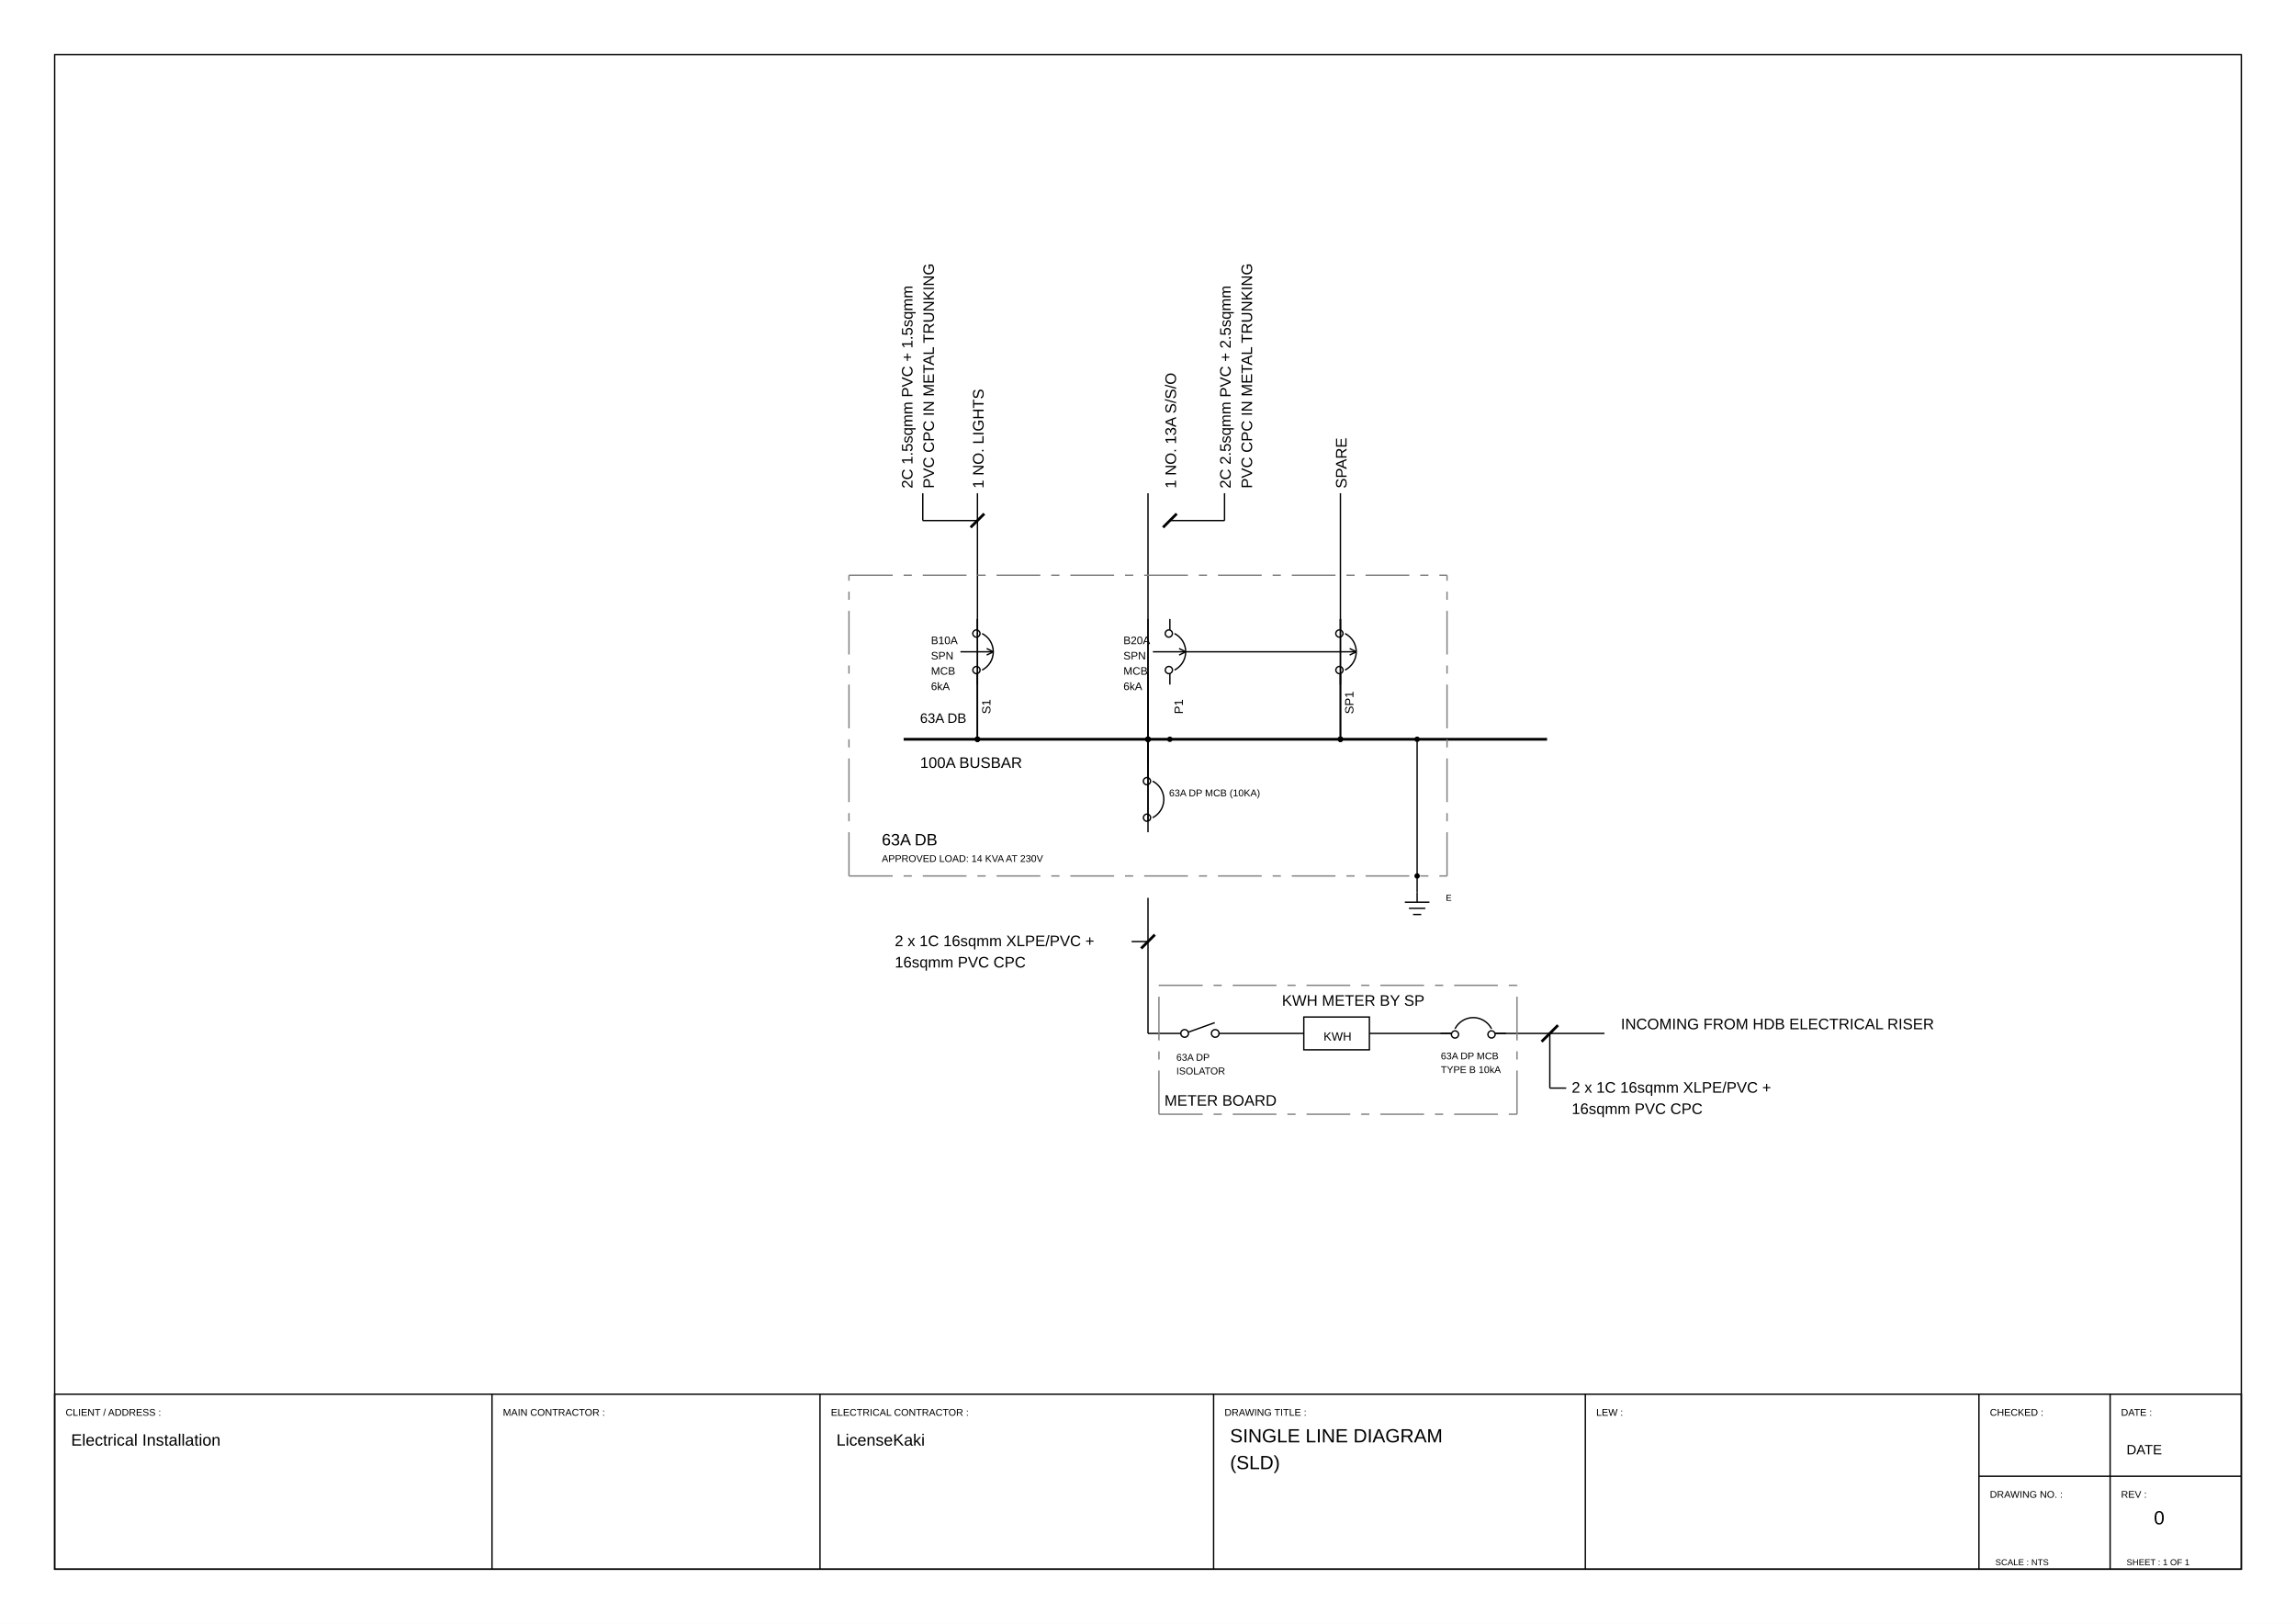
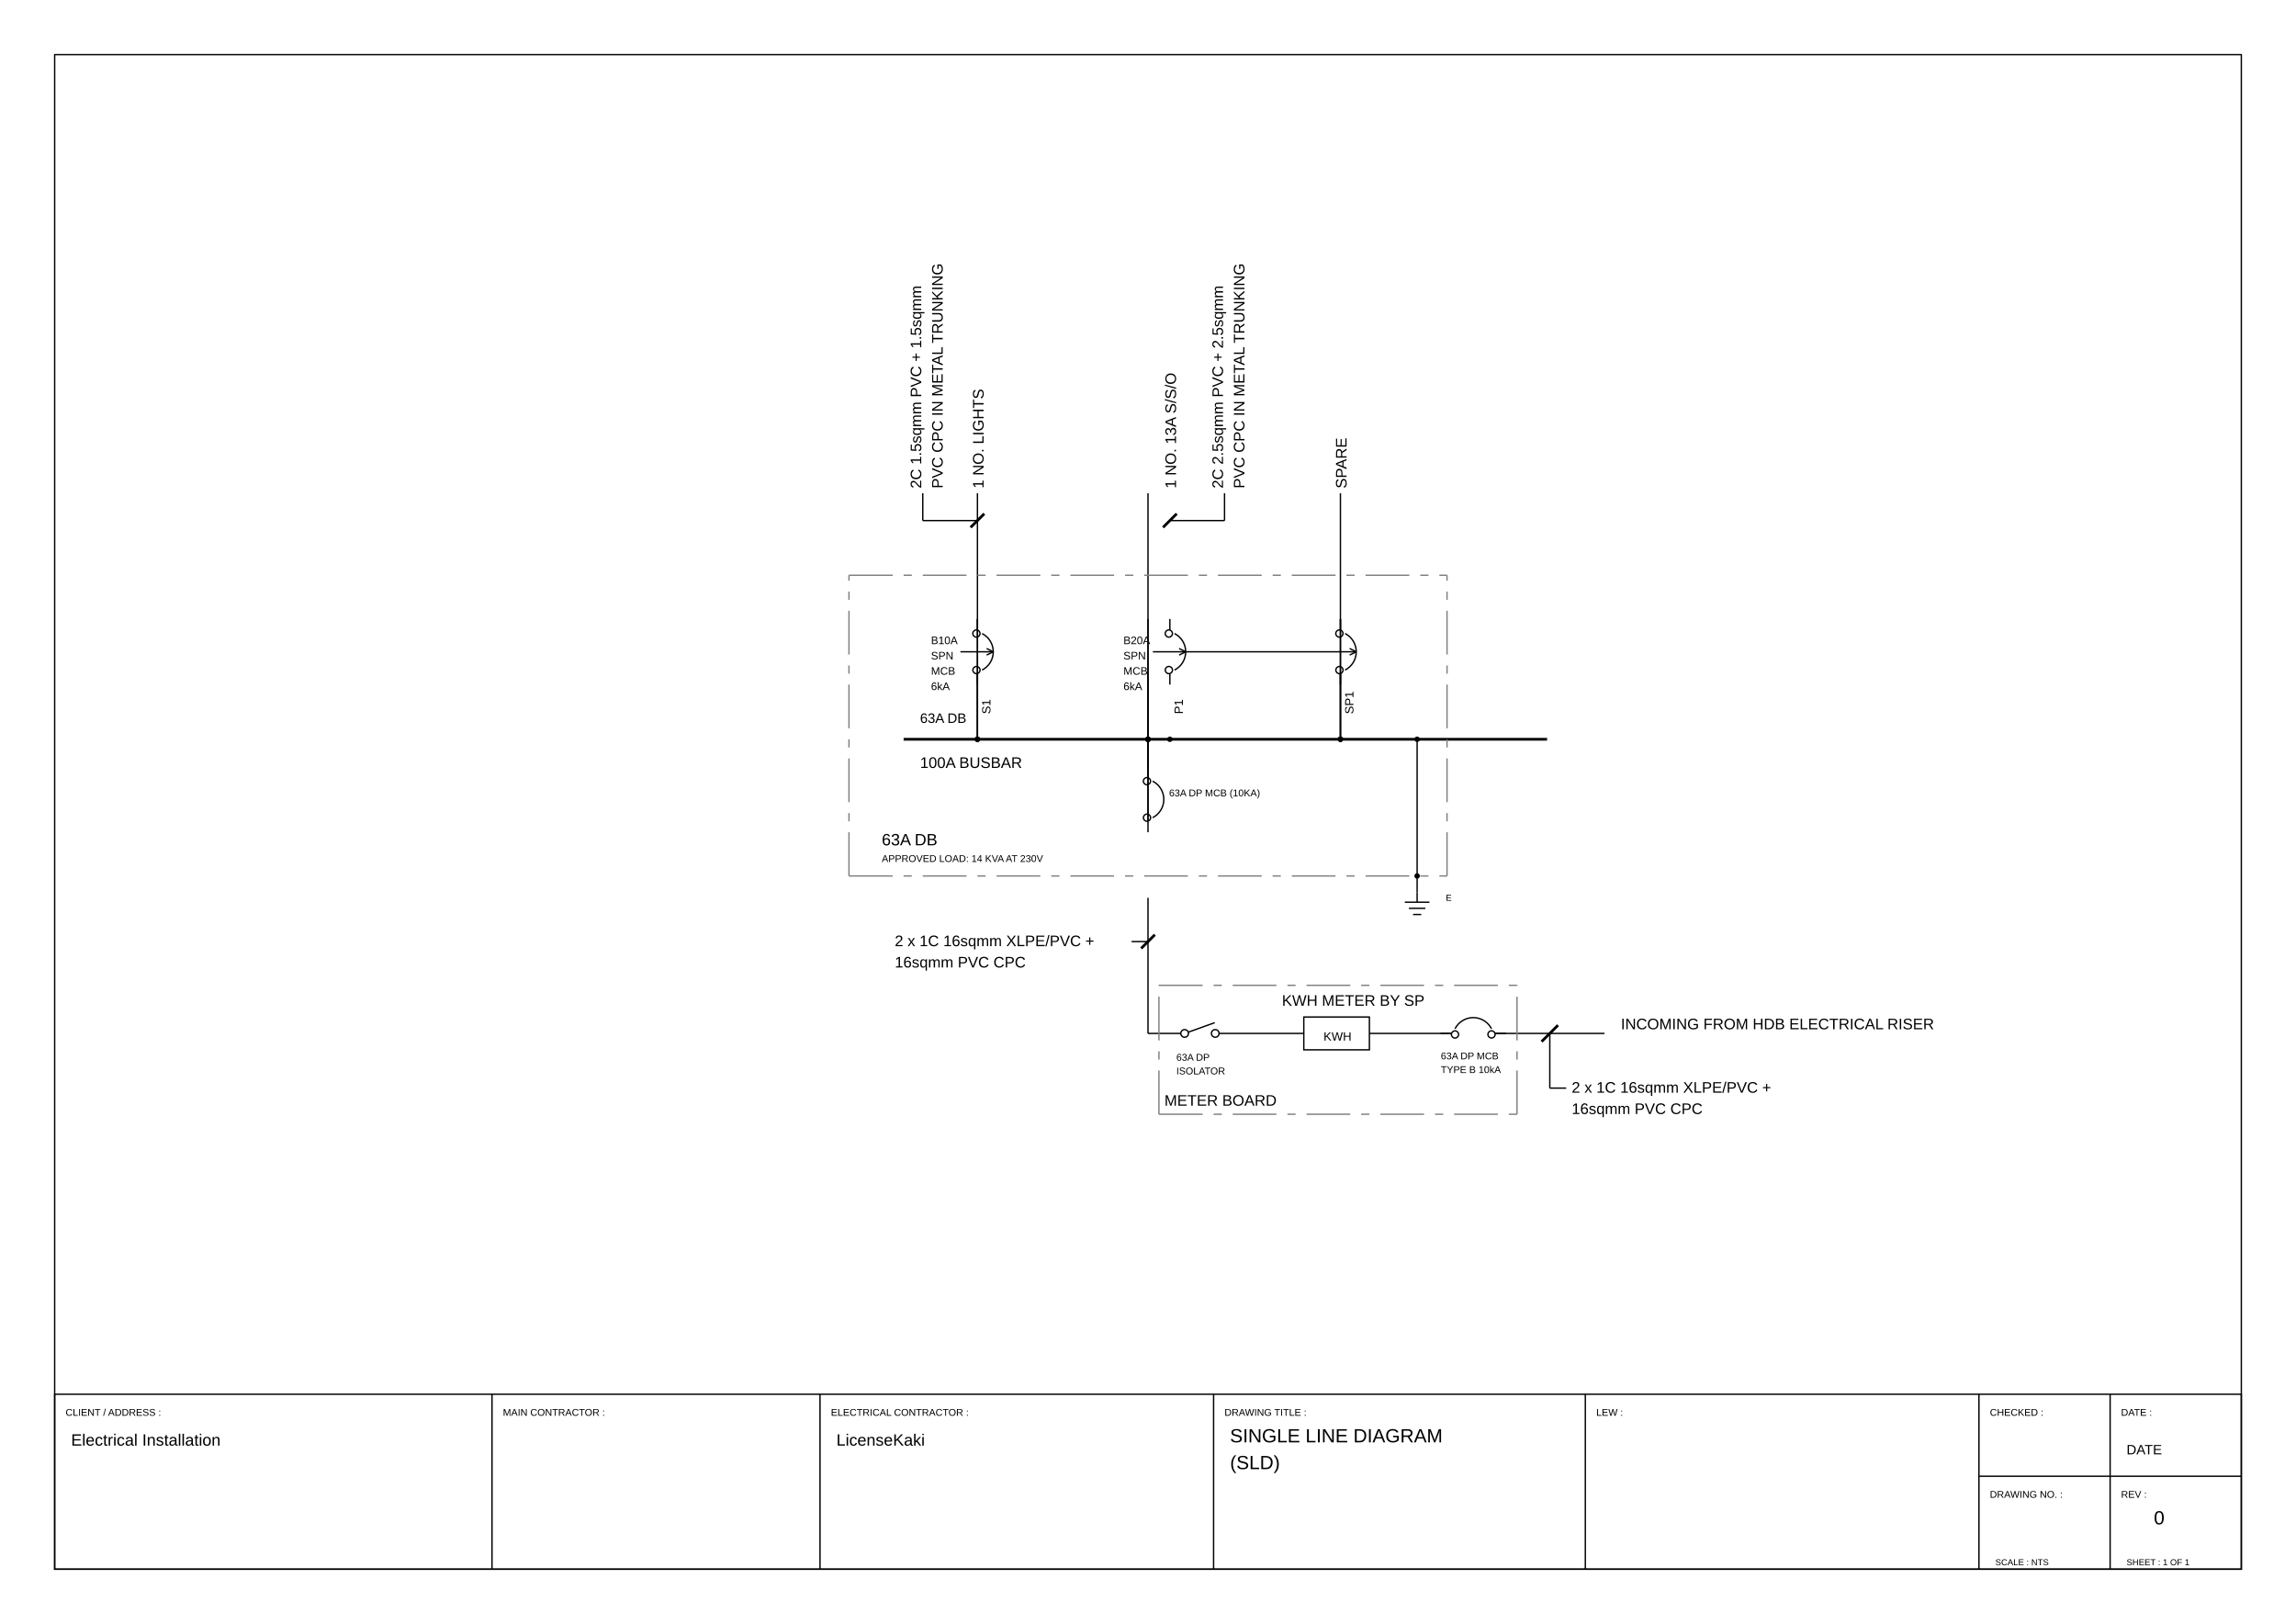
<svg xmlns="http://www.w3.org/2000/svg" viewBox="0 0 420.0 297.0" width="420.0mm" height="297.0mm">
  <rect width="420.0" height="297.0" fill="white" />
  <polygon points="10.00,287.00 410.00,287.00 410.00,10.00 10.00,10.00" stroke="#000000" stroke-width="0.25" fill="none" />
  <polygon points="10.00,287.00 410.00,287.00 410.00,255.00 10.00,255.00" stroke="#000000" stroke-width="0.25" fill="none" />
  <line x1="90.00" y1="255.00" x2="90.00" y2="287.00" stroke="#000000" stroke-width="0.25" fill="none" />
  <line x1="150.00" y1="255.00" x2="150.00" y2="287.00" stroke="#000000" stroke-width="0.25" fill="none" />
  <line x1="222.00" y1="255.00" x2="222.00" y2="287.00" stroke="#000000" stroke-width="0.25" fill="none" />
  <line x1="290.00" y1="255.00" x2="290.00" y2="287.00" stroke="#000000" stroke-width="0.25" fill="none" />
  <line x1="362.00" y1="255.00" x2="362.00" y2="287.00" stroke="#000000" stroke-width="0.25" fill="none" />
  <line x1="362.00" y1="270.00" x2="410.00" y2="270.00" stroke="#000000" stroke-width="0.25" fill="none" />
  <line x1="386.00" y1="255.00" x2="386.00" y2="287.00" stroke="#000000" stroke-width="0.25" fill="none" />
  <text x="12.00" y="258.94" font-family="Arial, Helvetica, sans-serif" font-size="1.8" fill="#000000">CLIENT / ADDRESS :</text>
  <text x="92.00" y="258.94" font-family="Arial, Helvetica, sans-serif" font-size="1.8" fill="#000000">MAIN CONTRACTOR :</text>
  <text x="152.00" y="258.94" font-family="Arial, Helvetica, sans-serif" font-size="1.8" fill="#000000">ELECTRICAL CONTRACTOR :</text>
  <text x="224.00" y="258.94" font-family="Arial, Helvetica, sans-serif" font-size="1.8" fill="#000000">DRAWING TITLE :</text>
  <text x="292.00" y="258.94" font-family="Arial, Helvetica, sans-serif" font-size="1.8" fill="#000000">LEW :</text>
  <text x="364.00" y="258.94" font-family="Arial, Helvetica, sans-serif" font-size="1.8" fill="#000000">CHECKED :</text>
  <text x="388.00" y="258.94" font-family="Arial, Helvetica, sans-serif" font-size="1.8" fill="#000000">DATE :</text>
  <text x="364.00" y="273.94" font-family="Arial, Helvetica, sans-serif" font-size="1.8" fill="#000000">DRAWING NO. :</text>
  <text x="388.00" y="273.94" font-family="Arial, Helvetica, sans-serif" font-size="1.8" fill="#000000">REV :</text>
  <circle cx="222.30" cy="189.01" r="0.70" stroke="#000000" stroke-width="0.25" fill="none" />
  <circle cx="216.70" cy="189.01" r="0.70" stroke="#000000" stroke-width="0.25" fill="none" />
  <polyline points="217.36,188.78 222.21,187.04" stroke="#000000" stroke-width="0.25" fill="none" />
  <text x="215.18" y="194.00" font-family="Arial, Helvetica, sans-serif" font-size="1.8" fill="#000000">
    <tspan x="215.18">63A DP</tspan>
    <tspan x="215.18" dy="2.5">ISOLATOR</tspan>
  </text>
  <polygon points="238.50,186.01 250.50,186.01 250.50,192.01 238.50,192.01" stroke="#000000" stroke-width="0.25" fill="none" />
  <text x="242.10" y="190.32" font-family="Arial, Helvetica, sans-serif" font-size="2.2" fill="#000000">KWH</text>
  <text x="234.50" y="183.95" font-family="Arial, Helvetica, sans-serif" font-size="2.8" fill="#000000">KWH METER BY SP</text>
  <path d="M 272.84,188.16 A 3.75,3.75 0 0,0 266.16,188.16" stroke="#000000" stroke-width="0.25" fill="none" />
  <circle cx="266.16" cy="189.20" r="0.66" stroke="#000000" stroke-width="0.25" fill="none" />
  <circle cx="272.84" cy="189.19" r="0.66" stroke="#000000" stroke-width="0.25" fill="none" />
  <line x1="265.50" y1="189.01" x2="263.50" y2="189.01" stroke="#000000" stroke-width="0.25" fill="none" />
  <line x1="273.50" y1="189.01" x2="275.50" y2="189.01" stroke="#000000" stroke-width="0.25" fill="none" />
  <text x="263.56" y="193.75" font-family="Arial, Helvetica, sans-serif" font-size="1.8" fill="#000000">
    <tspan x="263.56">63A DP MCB</tspan>
    <tspan x="263.56" dy="2.5">TYPE B 10kA</tspan>
  </text>
  <text x="296.50" y="188.25" font-family="Arial, Helvetica, sans-serif" font-size="2.8" fill="#000000">INCOMING FROM HDB ELECTRICAL RISER</text>
  <text x="287.50" y="199.85" font-family="Arial, Helvetica, sans-serif" font-size="2.8" fill="#000000">
    <tspan x="287.50">2 x 1C 16sqmm XLPE/PVC +</tspan>
    <tspan x="287.50" dy="3.9">16sqmm PVC CPC</tspan>
  </text>
  <text x="163.68" y="173.05" font-family="Arial, Helvetica, sans-serif" font-size="2.8" fill="#000000">
    <tspan x="163.68">2 x 1C 16sqmm XLPE/PVC +</tspan>
    <tspan x="163.68" dy="3.9">16sqmm PVC CPC</tspan>
  </text>
  <text x="213.00" y="202.23" font-family="Arial, Helvetica, sans-serif" font-size="2.8" fill="#000000">METER BOARD</text>
  <path d="M 210.85,149.55 A 3.75,3.75 0 0,0 210.85,142.87" stroke="#000000" stroke-width="0.25" fill="none" />
  <circle cx="209.81" cy="142.87" r="0.66" stroke="#000000" stroke-width="0.25" fill="none" />
  <circle cx="209.82" cy="149.55" r="0.66" stroke="#000000" stroke-width="0.25" fill="none" />
  <line x1="210.00" y1="150.21" x2="210.00" y2="152.21" stroke="#000000" stroke-width="0.25" fill="none" />
  <line x1="210.00" y1="142.21" x2="210.00" y2="140.21" stroke="#000000" stroke-width="0.25" fill="none" />
  <text x="213.85" y="145.65" font-family="Arial, Helvetica, sans-serif" font-size="1.8" fill="#000000">63A DP MCB (10KA)</text>
  <line x1="165.30" y1="135.21" x2="283.00" y2="135.21" stroke="#000000" stroke-width="0.50" fill="none" />
  <text x="168.30" y="132.21" font-family="Arial, Helvetica, sans-serif" font-size="2.5" fill="#000000">63A DB</text>
  <text x="168.30" y="140.45" font-family="Arial, Helvetica, sans-serif" font-size="2.8" fill="#000000">100A BUSBAR</text>
  <text x="180.30" y="131.47" font-family="Arial, Helvetica, sans-serif" font-size="2.2" fill="#000000" transform="rotate(-90.0,180.30,130.59)">S1</text>
  <path d="M 179.65,122.55 A 3.75,3.75 0 0,0 179.65,115.87" stroke="#000000" stroke-width="0.25" fill="none" />
  <circle cx="178.61" cy="115.87" r="0.66" stroke="#000000" stroke-width="0.25" fill="none" />
  <circle cx="178.62" cy="122.55" r="0.66" stroke="#000000" stroke-width="0.25" fill="none" />
  <line x1="178.80" y1="123.21" x2="178.80" y2="125.21" stroke="#000000" stroke-width="0.25" fill="none" />
  <line x1="178.80" y1="115.21" x2="178.80" y2="113.21" stroke="#000000" stroke-width="0.25" fill="none" />
  <line x1="175.69" y1="119.21" x2="181.69" y2="119.21" stroke="#000000" stroke-width="0.25" fill="none" />
  <line x1="181.69" y1="119.21" x2="180.49" y2="118.61" stroke="#000000" stroke-width="0.25" fill="none" />
  <line x1="181.69" y1="119.21" x2="180.49" y2="119.81" stroke="#000000" stroke-width="0.25" fill="none" />
  <text x="170.30" y="117.81" font-family="Arial, Helvetica, sans-serif" font-size="2.0" fill="#000000">
    <tspan x="170.30">B10A</tspan>
    <tspan x="170.30" dy="2.8">SPN</tspan>
    <tspan x="170.30" dy="2.8">MCB</tspan>
    <tspan x="170.30" dy="2.8">6kA</tspan>
  </text>
  <text x="178.80" y="90.45" font-family="Arial, Helvetica, sans-serif" font-size="2.8" fill="#000000" transform="rotate(-90.0,178.80,89.33)">1 NO. LIGHTS</text>
  <text x="215.50" y="131.47" font-family="Arial, Helvetica, sans-serif" font-size="2.2" fill="#000000" transform="rotate(-90.0,215.50,130.59)">P1</text>
  <path d="M 214.85,122.55 A 3.75,3.75 0 0,0 214.85,115.87" stroke="#000000" stroke-width="0.25" fill="none" />
  <circle cx="213.81" cy="115.87" r="0.66" stroke="#000000" stroke-width="0.25" fill="none" />
  <circle cx="213.82" cy="122.55" r="0.66" stroke="#000000" stroke-width="0.25" fill="none" />
  <line x1="214.00" y1="123.21" x2="214.00" y2="125.21" stroke="#000000" stroke-width="0.25" fill="none" />
  <line x1="214.00" y1="115.21" x2="214.00" y2="113.21" stroke="#000000" stroke-width="0.25" fill="none" />
  <line x1="210.89" y1="119.21" x2="216.89" y2="119.21" stroke="#000000" stroke-width="0.25" fill="none" />
  <line x1="216.89" y1="119.21" x2="215.69" y2="118.61" stroke="#000000" stroke-width="0.25" fill="none" />
  <line x1="216.89" y1="119.21" x2="215.69" y2="119.81" stroke="#000000" stroke-width="0.25" fill="none" />
  <text x="205.50" y="117.81" font-family="Arial, Helvetica, sans-serif" font-size="2.0" fill="#000000">
    <tspan x="205.50">B20A</tspan>
    <tspan x="205.50" dy="2.8">SPN</tspan>
    <tspan x="205.50" dy="2.8">MCB</tspan>
    <tspan x="205.50" dy="2.8">6kA</tspan>
  </text>
  <text x="214.00" y="90.45" font-family="Arial, Helvetica, sans-serif" font-size="2.8" fill="#000000" transform="rotate(-90.0,214.00,89.33)">1 NO. 13A S/S/O</text>
  <text x="246.70" y="131.47" font-family="Arial, Helvetica, sans-serif" font-size="2.2" fill="#000000" transform="rotate(-90.0,246.70,130.59)">SP1</text>
  <path d="M 246.05,122.55 A 3.75,3.75 0 0,0 246.05,115.87" stroke="#000000" stroke-width="0.25" fill="none" />
  <circle cx="245.01" cy="115.87" r="0.66" stroke="#000000" stroke-width="0.25" fill="none" />
  <circle cx="245.02" cy="122.55" r="0.66" stroke="#000000" stroke-width="0.25" fill="none" />
  <line x1="245.20" y1="123.21" x2="245.20" y2="125.21" stroke="#000000" stroke-width="0.25" fill="none" />
  <line x1="245.20" y1="115.21" x2="245.20" y2="113.21" stroke="#000000" stroke-width="0.25" fill="none" />
  <line x1="216.89" y1="119.21" x2="248.09" y2="119.21" stroke="#000000" stroke-width="0.25" fill="none" />
  <line x1="248.09" y1="119.21" x2="246.89" y2="118.61" stroke="#000000" stroke-width="0.25" fill="none" />
  <line x1="248.09" y1="119.21" x2="246.89" y2="119.81" stroke="#000000" stroke-width="0.25" fill="none" />
  <text x="245.20" y="90.45" font-family="Arial, Helvetica, sans-serif" font-size="2.8" fill="#000000" transform="rotate(-90.0,245.20,89.33)">SPARE</text>
-   <text x="165.80" y="90.45" font-family="Arial, Helvetica, sans-serif" font-size="2.8" fill="#000000" transform="rotate(-90.0,165.80,89.33)">2C 1.5sqmm PVC + 1.5sqmm</text>
-   <text x="169.72" y="90.45" font-family="Arial, Helvetica, sans-serif" font-size="2.8" fill="#000000" transform="rotate(-90.0,169.72,89.33)">PVC CPC IN METAL TRUNKING</text>
-   <text x="224.00" y="90.45" font-family="Arial, Helvetica, sans-serif" font-size="2.8" fill="#000000" transform="rotate(-90.0,224.00,89.33)">2C 2.5sqmm PVC + 2.5sqmm</text>
-   <text x="227.92" y="90.45" font-family="Arial, Helvetica, sans-serif" font-size="2.8" fill="#000000" transform="rotate(-90.0,227.92,89.33)">PVC CPC IN METAL TRUNKING</text>
+   <text x="167.40" y="90.45" font-family="Arial, Helvetica, sans-serif" font-size="2.8" fill="#000000" transform="rotate(-90.0,167.40,89.33)">2C 1.5sqmm PVC + 1.5sqmm</text>
+   <text x="171.32" y="90.45" font-family="Arial, Helvetica, sans-serif" font-size="2.8" fill="#000000" transform="rotate(-90.0,171.32,89.33)">PVC CPC IN METAL TRUNKING</text>
+   <text x="222.60" y="90.45" font-family="Arial, Helvetica, sans-serif" font-size="2.8" fill="#000000" transform="rotate(-90.0,222.60,89.33)">2C 2.5sqmm PVC + 2.5sqmm</text>
+   <text x="226.52" y="90.45" font-family="Arial, Helvetica, sans-serif" font-size="2.8" fill="#000000" transform="rotate(-90.0,226.52,89.33)">PVC CPC IN METAL TRUNKING</text>
  <text x="161.30" y="154.61" font-family="Arial, Helvetica, sans-serif" font-size="3.0" fill="#000000">63A DB</text>
  <text x="161.30" y="157.65" font-family="Arial, Helvetica, sans-serif" font-size="1.8" fill="#000000">APPROVED LOAD: 14 KVA AT 230V</text>
  <line x1="259.23" y1="163.21" x2="259.23" y2="165.01" stroke="#000000" stroke-width="0.25" fill="none" />
  <line x1="256.98" y1="165.01" x2="261.48" y2="165.01" stroke="#000000" stroke-width="0.25" fill="none" />
  <line x1="257.73" y1="166.13" x2="260.73" y2="166.13" stroke="#000000" stroke-width="0.25" fill="none" />
  <line x1="258.48" y1="167.26" x2="259.98" y2="167.26" stroke="#000000" stroke-width="0.25" fill="none" />
  <text x="264.48" y="164.74" font-family="Arial, Helvetica, sans-serif" font-size="1.6" fill="#000000">E</text>
  <line x1="210.00" y1="189.01" x2="216.00" y2="189.01" stroke="#000000" stroke-width="0.25" fill="none" />
  <line x1="223.00" y1="189.01" x2="238.50" y2="189.01" stroke="#000000" stroke-width="0.25" fill="none" />
  <line x1="250.50" y1="189.01" x2="265.50" y2="189.01" stroke="#000000" stroke-width="0.25" fill="none" />
  <line x1="273.50" y1="189.01" x2="293.50" y2="189.01" stroke="#000000" stroke-width="0.25" fill="none" />
  <line x1="283.50" y1="189.01" x2="283.50" y2="199.01" stroke="#000000" stroke-width="0.25" fill="none" />
  <line x1="210.00" y1="189.01" x2="210.00" y2="164.21" stroke="#000000" stroke-width="0.25" fill="none" />
  <line x1="210.00" y1="135.21" x2="210.00" y2="150.21" stroke="#000000" stroke-width="0.25" fill="none" />
  <line x1="210.00" y1="135.21" x2="210.00" y2="150.21" stroke="#000000" stroke-width="0.25" fill="none" />
  <line x1="210.00" y1="135.21" x2="210.00" y2="140.21" stroke="#000000" stroke-width="0.25" fill="none" />
  <line x1="210.00" y1="140.21" x2="210.00" y2="135.21" stroke="#000000" stroke-width="0.25" fill="none" />
  <line x1="178.80" y1="135.21" x2="178.80" y2="123.21" stroke="#000000" stroke-width="0.25" fill="none" />
  <line x1="178.80" y1="135.21" x2="178.80" y2="113.21" stroke="#000000" stroke-width="0.25" fill="none" />
  <line x1="178.80" y1="135.21" x2="178.80" y2="90.21" stroke="#000000" stroke-width="0.25" fill="none" />
  <line x1="210.00" y1="135.21" x2="210.00" y2="123.21" stroke="#000000" stroke-width="0.25" fill="none" />
  <line x1="210.00" y1="135.21" x2="210.00" y2="113.21" stroke="#000000" stroke-width="0.25" fill="none" />
  <line x1="210.00" y1="135.21" x2="210.00" y2="90.21" stroke="#000000" stroke-width="0.25" fill="none" />
  <line x1="245.20" y1="135.21" x2="245.20" y2="123.21" stroke="#000000" stroke-width="0.25" fill="none" />
  <line x1="245.20" y1="135.21" x2="245.20" y2="113.21" stroke="#000000" stroke-width="0.25" fill="none" />
  <line x1="245.20" y1="135.21" x2="245.20" y2="90.21" stroke="#000000" stroke-width="0.25" fill="none" />
  <line x1="168.80" y1="95.21" x2="168.80" y2="90.21" stroke="#000000" stroke-width="0.25" fill="none" />
  <line x1="224.00" y1="95.21" x2="224.00" y2="90.21" stroke="#000000" stroke-width="0.25" fill="none" />
  <line x1="259.23" y1="135.21" x2="259.23" y2="163.21" stroke="#000000" stroke-width="0.25" fill="none" />
  <line x1="282.00" y1="190.51" x2="285.00" y2="187.51" stroke="#000000" stroke-width="0.50" fill="none" />
  <line x1="208.75" y1="173.46" x2="211.25" y2="170.96" stroke="#000000" stroke-width="0.50" fill="none" />
  <line x1="177.55" y1="96.46" x2="180.05" y2="93.96" stroke="#000000" stroke-width="0.50" fill="none" />
  <line x1="212.75" y1="96.46" x2="215.25" y2="93.96" stroke="#000000" stroke-width="0.50" fill="none" />
  <line x1="283.50" y1="199.01" x2="286.50" y2="199.01" stroke="#000000" stroke-width="0.25" fill="none" />
  <line x1="210.00" y1="172.21" x2="207.00" y2="172.21" stroke="#000000" stroke-width="0.25" fill="none" />
  <line x1="168.80" y1="95.21" x2="178.80" y2="95.21" stroke="#000000" stroke-width="0.25" fill="none" />
  <line x1="214.00" y1="95.21" x2="224.00" y2="95.21" stroke="#000000" stroke-width="0.25" fill="none" />
  <line x1="212.00" y1="203.79" x2="220.00" y2="203.79" stroke="#808080" stroke-width="0.25" fill="none" />
  <line x1="222.00" y1="203.79" x2="223.50" y2="203.79" stroke="#808080" stroke-width="0.25" fill="none" />
  <line x1="225.50" y1="203.79" x2="233.50" y2="203.79" stroke="#808080" stroke-width="0.25" fill="none" />
  <line x1="235.50" y1="203.79" x2="237.00" y2="203.79" stroke="#808080" stroke-width="0.25" fill="none" />
  <line x1="239.00" y1="203.79" x2="247.00" y2="203.79" stroke="#808080" stroke-width="0.25" fill="none" />
  <line x1="249.00" y1="203.79" x2="250.50" y2="203.79" stroke="#808080" stroke-width="0.25" fill="none" />
  <line x1="252.50" y1="203.79" x2="260.50" y2="203.79" stroke="#808080" stroke-width="0.25" fill="none" />
  <line x1="262.50" y1="203.79" x2="264.00" y2="203.79" stroke="#808080" stroke-width="0.25" fill="none" />
  <line x1="266.00" y1="203.79" x2="274.00" y2="203.79" stroke="#808080" stroke-width="0.25" fill="none" />
  <line x1="276.00" y1="203.79" x2="277.50" y2="203.79" stroke="#808080" stroke-width="0.25" fill="none" />
  <line x1="212.00" y1="180.21" x2="220.00" y2="180.21" stroke="#808080" stroke-width="0.25" fill="none" />
  <line x1="222.00" y1="180.21" x2="223.50" y2="180.21" stroke="#808080" stroke-width="0.25" fill="none" />
  <line x1="225.50" y1="180.21" x2="233.50" y2="180.21" stroke="#808080" stroke-width="0.25" fill="none" />
  <line x1="235.50" y1="180.21" x2="237.00" y2="180.21" stroke="#808080" stroke-width="0.25" fill="none" />
  <line x1="239.00" y1="180.21" x2="247.00" y2="180.21" stroke="#808080" stroke-width="0.25" fill="none" />
  <line x1="249.00" y1="180.21" x2="250.50" y2="180.21" stroke="#808080" stroke-width="0.25" fill="none" />
  <line x1="252.50" y1="180.21" x2="260.50" y2="180.21" stroke="#808080" stroke-width="0.25" fill="none" />
  <line x1="262.50" y1="180.21" x2="264.00" y2="180.21" stroke="#808080" stroke-width="0.25" fill="none" />
  <line x1="266.00" y1="180.21" x2="274.00" y2="180.21" stroke="#808080" stroke-width="0.25" fill="none" />
  <line x1="276.00" y1="180.21" x2="277.50" y2="180.21" stroke="#808080" stroke-width="0.25" fill="none" />
  <line x1="212.00" y1="203.79" x2="212.00" y2="195.79" stroke="#808080" stroke-width="0.25" fill="none" />
  <line x1="212.00" y1="193.79" x2="212.00" y2="192.29" stroke="#808080" stroke-width="0.25" fill="none" />
  <line x1="212.00" y1="190.29" x2="212.00" y2="182.29" stroke="#808080" stroke-width="0.25" fill="none" />
  <line x1="212.00" y1="180.29" x2="212.00" y2="180.21" stroke="#808080" stroke-width="0.25" fill="none" />
  <line x1="277.50" y1="203.79" x2="277.50" y2="195.79" stroke="#808080" stroke-width="0.25" fill="none" />
  <line x1="277.50" y1="193.79" x2="277.50" y2="192.29" stroke="#808080" stroke-width="0.25" fill="none" />
  <line x1="277.50" y1="190.29" x2="277.50" y2="182.29" stroke="#808080" stroke-width="0.25" fill="none" />
  <line x1="277.50" y1="180.29" x2="277.50" y2="180.21" stroke="#808080" stroke-width="0.25" fill="none" />
  <line x1="155.30" y1="160.21" x2="163.30" y2="160.21" stroke="#808080" stroke-width="0.25" fill="none" />
  <line x1="165.30" y1="160.21" x2="166.80" y2="160.21" stroke="#808080" stroke-width="0.25" fill="none" />
  <line x1="168.80" y1="160.21" x2="176.80" y2="160.21" stroke="#808080" stroke-width="0.25" fill="none" />
  <line x1="178.80" y1="160.21" x2="180.30" y2="160.21" stroke="#808080" stroke-width="0.25" fill="none" />
  <line x1="182.30" y1="160.21" x2="190.30" y2="160.21" stroke="#808080" stroke-width="0.25" fill="none" />
  <line x1="192.30" y1="160.21" x2="193.80" y2="160.21" stroke="#808080" stroke-width="0.25" fill="none" />
  <line x1="195.80" y1="160.21" x2="203.80" y2="160.21" stroke="#808080" stroke-width="0.25" fill="none" />
  <line x1="205.80" y1="160.21" x2="207.30" y2="160.21" stroke="#808080" stroke-width="0.25" fill="none" />
  <line x1="209.30" y1="160.21" x2="217.30" y2="160.21" stroke="#808080" stroke-width="0.25" fill="none" />
  <line x1="219.30" y1="160.21" x2="220.80" y2="160.21" stroke="#808080" stroke-width="0.25" fill="none" />
  <line x1="222.80" y1="160.21" x2="230.80" y2="160.21" stroke="#808080" stroke-width="0.25" fill="none" />
  <line x1="232.80" y1="160.21" x2="234.30" y2="160.21" stroke="#808080" stroke-width="0.25" fill="none" />
  <line x1="236.30" y1="160.21" x2="244.30" y2="160.21" stroke="#808080" stroke-width="0.25" fill="none" />
  <line x1="246.30" y1="160.21" x2="247.80" y2="160.21" stroke="#808080" stroke-width="0.25" fill="none" />
  <line x1="249.80" y1="160.21" x2="257.80" y2="160.21" stroke="#808080" stroke-width="0.25" fill="none" />
  <line x1="259.80" y1="160.21" x2="261.30" y2="160.21" stroke="#808080" stroke-width="0.25" fill="none" />
  <line x1="263.30" y1="160.21" x2="264.70" y2="160.21" stroke="#808080" stroke-width="0.25" fill="none" />
  <line x1="155.30" y1="105.21" x2="163.30" y2="105.21" stroke="#808080" stroke-width="0.25" fill="none" />
  <line x1="165.30" y1="105.21" x2="166.80" y2="105.21" stroke="#808080" stroke-width="0.25" fill="none" />
  <line x1="168.80" y1="105.21" x2="176.80" y2="105.21" stroke="#808080" stroke-width="0.25" fill="none" />
  <line x1="178.80" y1="105.21" x2="180.30" y2="105.21" stroke="#808080" stroke-width="0.25" fill="none" />
  <line x1="182.30" y1="105.21" x2="190.30" y2="105.21" stroke="#808080" stroke-width="0.25" fill="none" />
  <line x1="192.30" y1="105.21" x2="193.80" y2="105.21" stroke="#808080" stroke-width="0.25" fill="none" />
  <line x1="195.80" y1="105.21" x2="203.80" y2="105.21" stroke="#808080" stroke-width="0.25" fill="none" />
  <line x1="205.80" y1="105.21" x2="207.30" y2="105.21" stroke="#808080" stroke-width="0.25" fill="none" />
  <line x1="209.30" y1="105.21" x2="217.30" y2="105.21" stroke="#808080" stroke-width="0.25" fill="none" />
  <line x1="219.30" y1="105.21" x2="220.80" y2="105.21" stroke="#808080" stroke-width="0.25" fill="none" />
  <line x1="222.80" y1="105.21" x2="230.80" y2="105.21" stroke="#808080" stroke-width="0.25" fill="none" />
  <line x1="232.80" y1="105.21" x2="234.30" y2="105.21" stroke="#808080" stroke-width="0.25" fill="none" />
  <line x1="236.30" y1="105.21" x2="244.30" y2="105.21" stroke="#808080" stroke-width="0.25" fill="none" />
  <line x1="246.30" y1="105.21" x2="247.80" y2="105.21" stroke="#808080" stroke-width="0.25" fill="none" />
  <line x1="249.80" y1="105.21" x2="257.80" y2="105.21" stroke="#808080" stroke-width="0.25" fill="none" />
  <line x1="259.80" y1="105.21" x2="261.30" y2="105.21" stroke="#808080" stroke-width="0.25" fill="none" />
  <line x1="263.30" y1="105.21" x2="264.70" y2="105.21" stroke="#808080" stroke-width="0.25" fill="none" />
  <line x1="155.30" y1="160.21" x2="155.30" y2="152.21" stroke="#808080" stroke-width="0.25" fill="none" />
  <line x1="155.30" y1="150.21" x2="155.30" y2="148.71" stroke="#808080" stroke-width="0.25" fill="none" />
  <line x1="155.30" y1="146.71" x2="155.30" y2="138.71" stroke="#808080" stroke-width="0.25" fill="none" />
  <line x1="155.30" y1="136.71" x2="155.30" y2="135.21" stroke="#808080" stroke-width="0.25" fill="none" />
  <line x1="155.30" y1="133.21" x2="155.30" y2="125.21" stroke="#808080" stroke-width="0.25" fill="none" />
  <line x1="155.30" y1="123.21" x2="155.30" y2="121.71" stroke="#808080" stroke-width="0.25" fill="none" />
  <line x1="155.30" y1="119.71" x2="155.30" y2="111.71" stroke="#808080" stroke-width="0.25" fill="none" />
  <line x1="155.30" y1="109.71" x2="155.30" y2="108.21" stroke="#808080" stroke-width="0.25" fill="none" />
  <line x1="155.30" y1="106.21" x2="155.30" y2="105.21" stroke="#808080" stroke-width="0.25" fill="none" />
  <line x1="264.70" y1="160.21" x2="264.70" y2="152.21" stroke="#808080" stroke-width="0.25" fill="none" />
  <line x1="264.70" y1="150.21" x2="264.70" y2="148.71" stroke="#808080" stroke-width="0.25" fill="none" />
  <line x1="264.70" y1="146.71" x2="264.70" y2="138.71" stroke="#808080" stroke-width="0.25" fill="none" />
  <line x1="264.70" y1="136.71" x2="264.70" y2="135.21" stroke="#808080" stroke-width="0.25" fill="none" />
  <line x1="264.70" y1="133.21" x2="264.70" y2="125.21" stroke="#808080" stroke-width="0.25" fill="none" />
  <line x1="264.70" y1="123.21" x2="264.70" y2="121.71" stroke="#808080" stroke-width="0.25" fill="none" />
  <line x1="264.70" y1="119.71" x2="264.70" y2="111.71" stroke="#808080" stroke-width="0.25" fill="none" />
  <line x1="264.70" y1="109.71" x2="264.70" y2="108.21" stroke="#808080" stroke-width="0.25" fill="none" />
  <line x1="264.70" y1="106.21" x2="264.70" y2="105.21" stroke="#808080" stroke-width="0.25" fill="none" />
  <circle cx="178.80" cy="135.21" r="0.50" fill="rgb(0,0,0)" stroke="none" />
  <circle cx="214.00" cy="135.21" r="0.50" fill="rgb(0,0,0)" stroke="none" />
  <circle cx="245.20" cy="135.21" r="0.50" fill="rgb(0,0,0)" stroke="none" />
  <circle cx="259.23" cy="160.21" r="0.50" fill="rgb(0,0,0)" stroke="none" />
  <circle cx="210.00" cy="135.21" r="0.50" fill="rgb(0,0,0)" stroke="none" />
  <circle cx="210.00" cy="135.21" r="0.50" fill="rgb(0,0,0)" stroke="none" />
  <circle cx="210.00" cy="135.21" r="0.50" fill="rgb(0,0,0)" stroke="none" />
  <circle cx="178.80" cy="135.21" r="0.50" fill="rgb(0,0,0)" stroke="none" />
  <circle cx="178.80" cy="135.21" r="0.50" fill="rgb(0,0,0)" stroke="none" />
  <circle cx="210.00" cy="135.21" r="0.50" fill="rgb(0,0,0)" stroke="none" />
  <circle cx="210.00" cy="135.21" r="0.50" fill="rgb(0,0,0)" stroke="none" />
  <circle cx="245.20" cy="135.21" r="0.50" fill="rgb(0,0,0)" stroke="none" />
  <circle cx="245.20" cy="135.21" r="0.50" fill="rgb(0,0,0)" stroke="none" />
  <circle cx="259.23" cy="135.21" r="0.50" fill="rgb(0,0,0)" stroke="none" />
  <text x="13.00" y="264.40" font-family="Arial, Helvetica, sans-serif" font-size="3.0" fill="#000000">Electrical Installation</text>
  <text x="153.00" y="264.40" font-family="Arial, Helvetica, sans-serif" font-size="3.0" fill="#000000">LicenseKaki</text>
  <text x="225.00" y="263.80" font-family="Arial, Helvetica, sans-serif" font-size="3.5" fill="#000000">
    <tspan x="225.00">SINGLE LINE DIAGRAM</tspan>
    <tspan x="225.00" dy="4.9">(SLD)</tspan>
  </text>
  <text x="389.00" y="266.00" font-family="Arial, Helvetica, sans-serif" font-size="2.5" fill="#000000">DATE</text>
  <text x="365.00" y="278.00" font-family="Arial, Helvetica, sans-serif" font-size="2.5" fill="#000000" />
  <text x="394.00" y="278.80" font-family="Arial, Helvetica, sans-serif" font-size="3.5" fill="#000000">0</text>
  <text x="365.00" y="286.28" font-family="Arial, Helvetica, sans-serif" font-size="1.6" fill="#000000">SCALE : NTS</text>
  <text x="389.00" y="286.28" font-family="Arial, Helvetica, sans-serif" font-size="1.6" fill="#000000">SHEET : 1 OF 1</text>
</svg>
